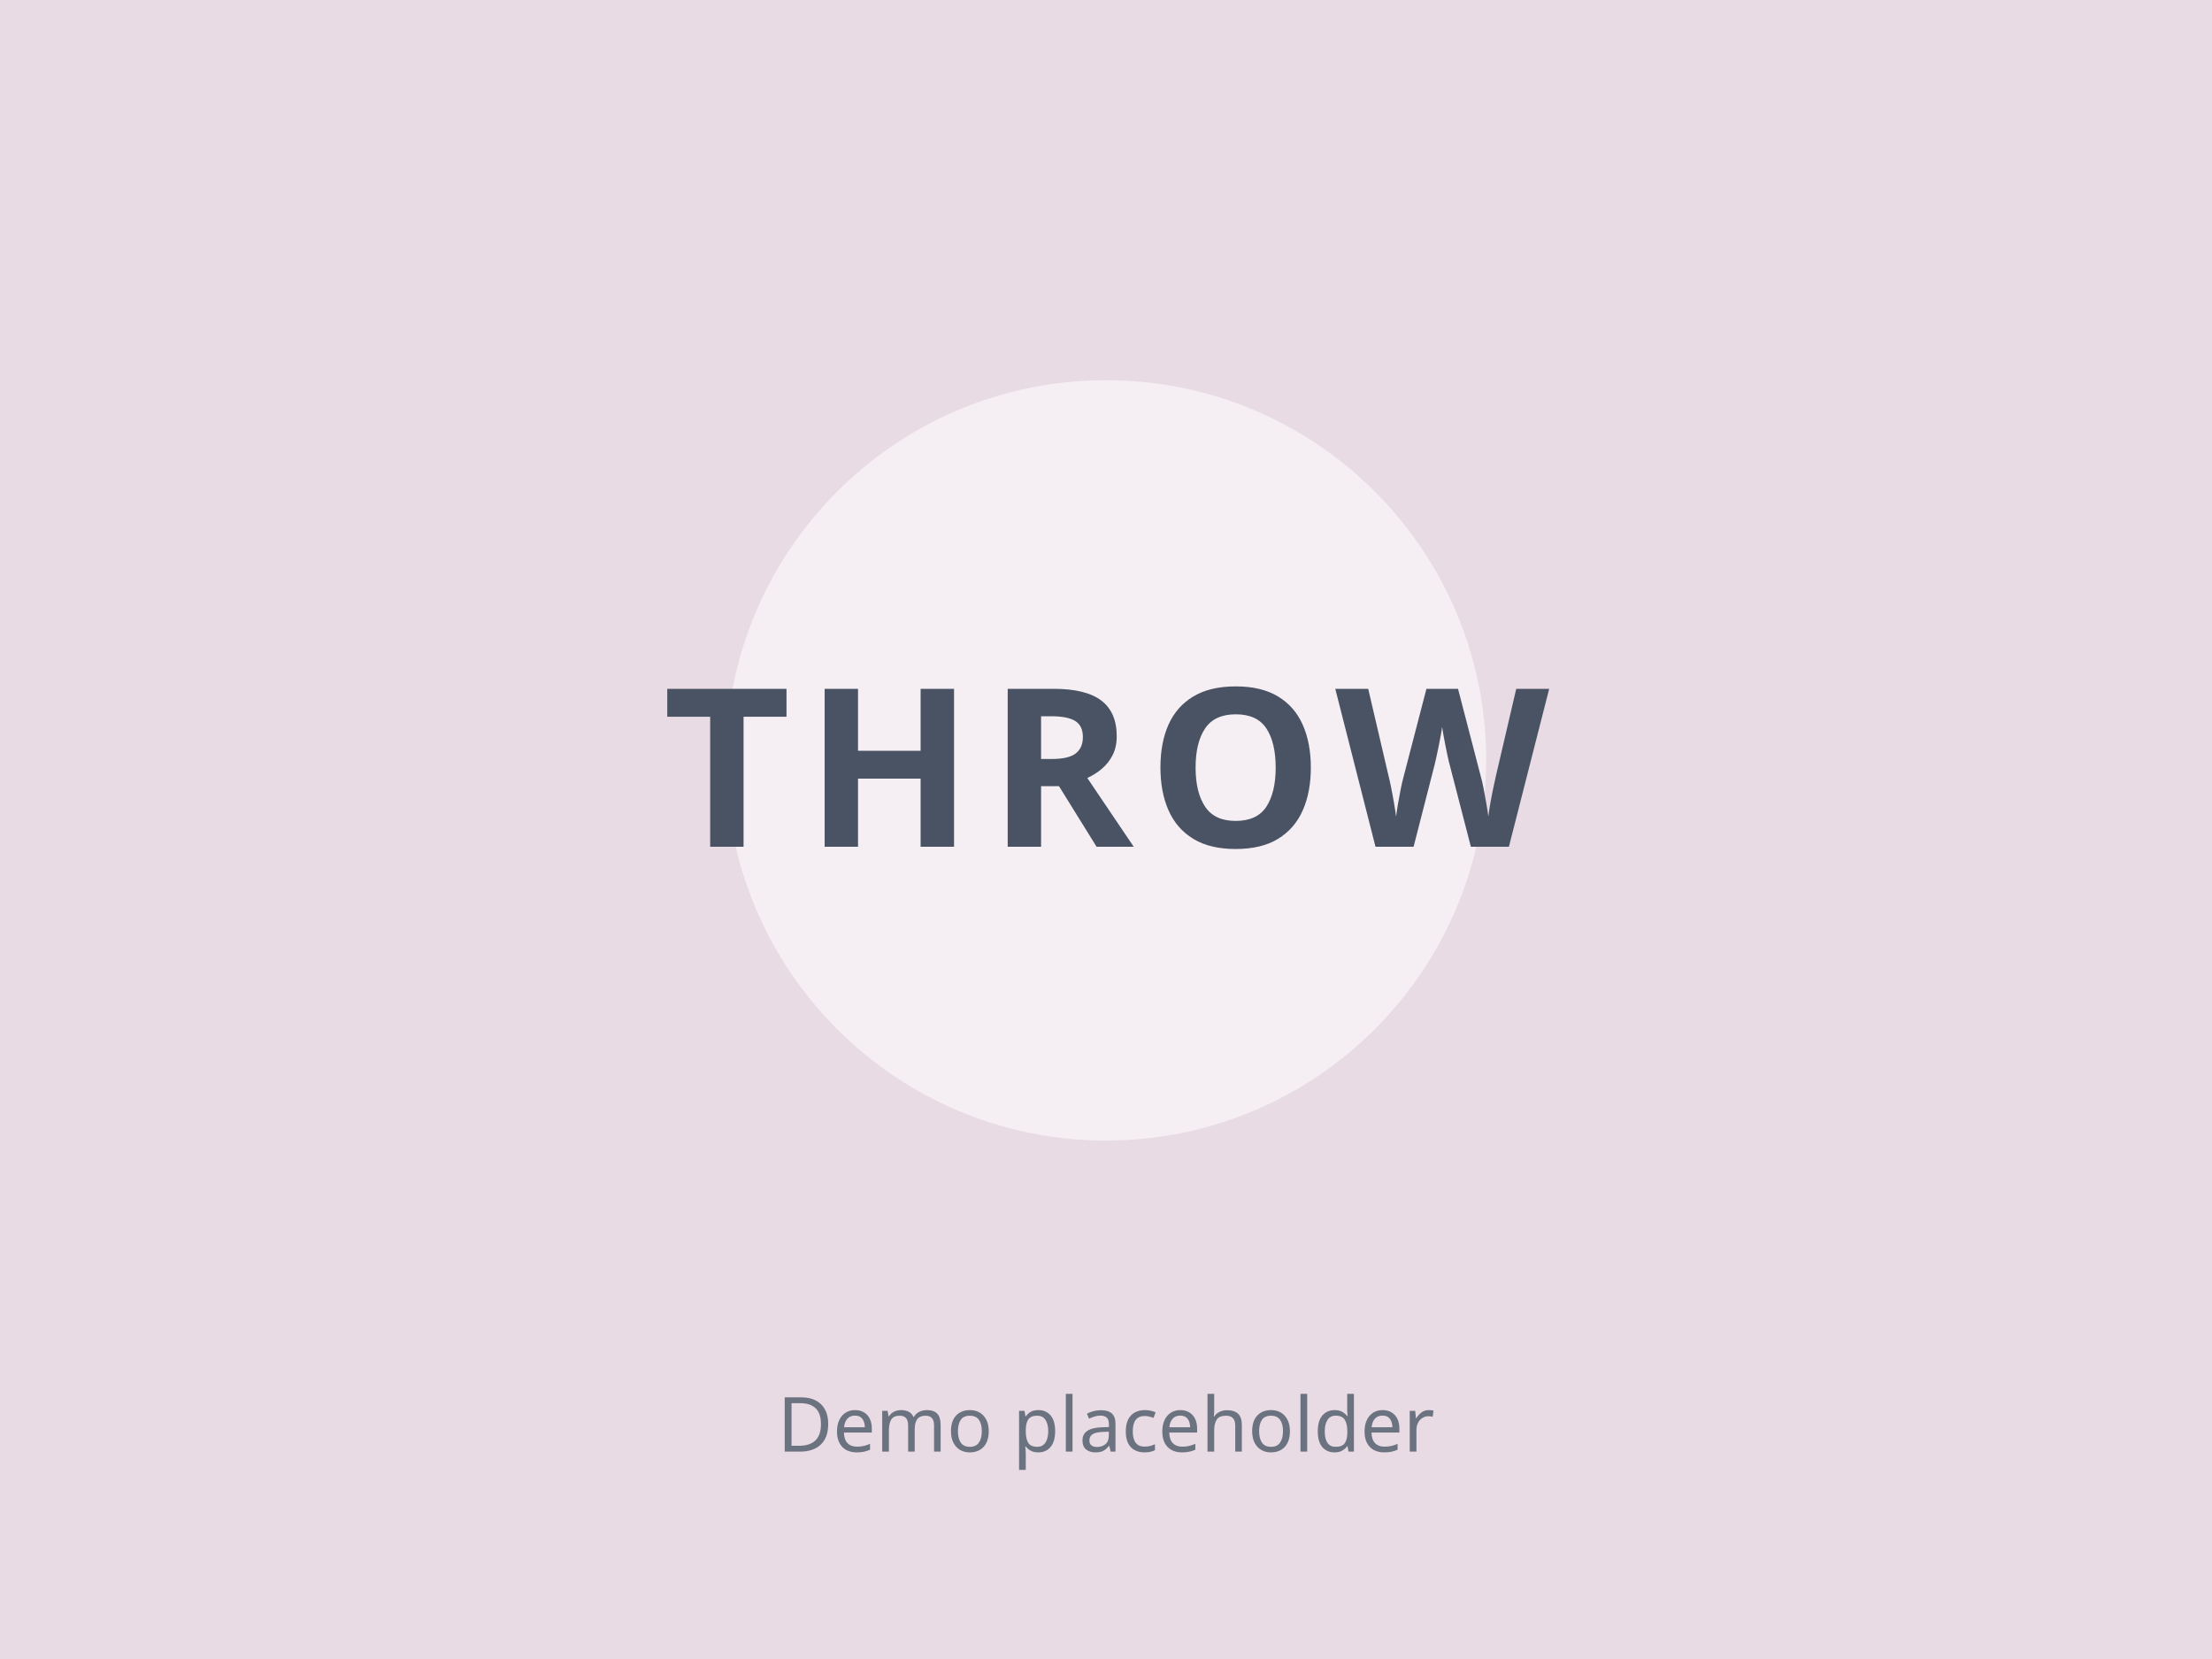
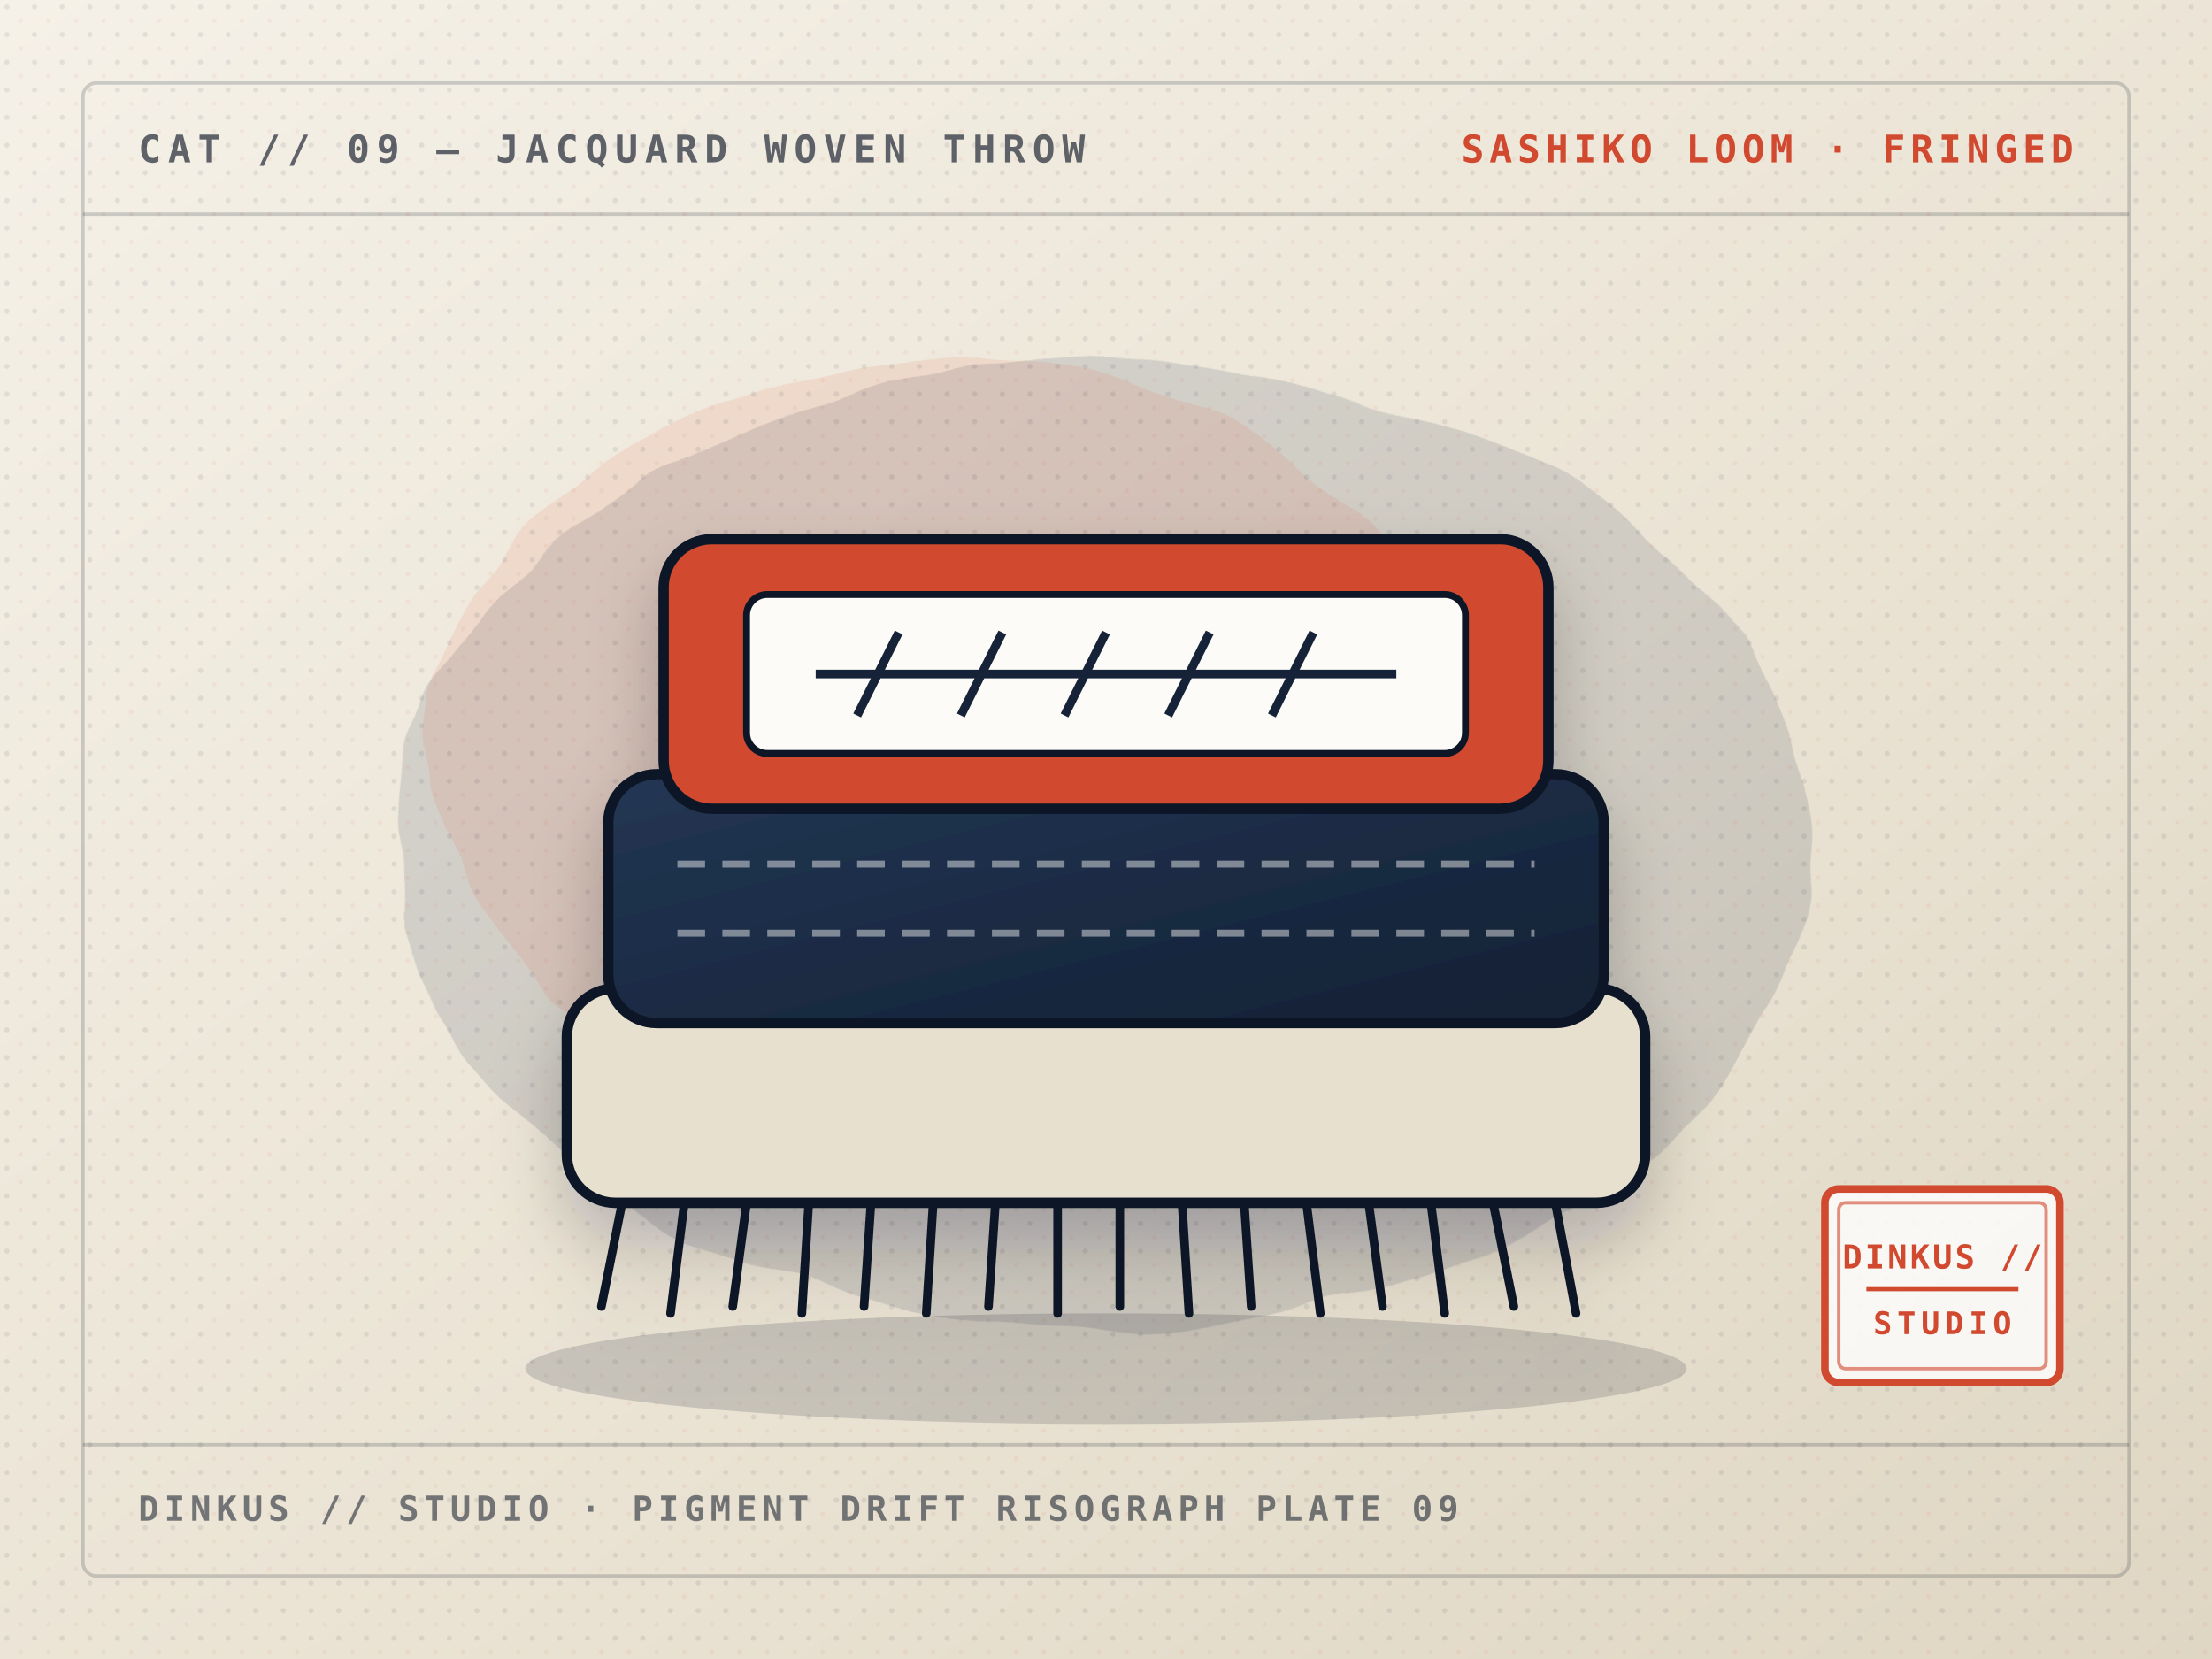
- <svg xmlns="http://www.w3.org/2000/svg" viewBox="0 0 640 480" role="img" aria-label="Demo throw placeholder">
-   <rect width="640" height="480" fill="#e8dbe4" />
-   <circle cx="320" cy="220" r="110" fill="#ffffff" opacity=".55" />
-   <text x="320" y="245" text-anchor="middle" font-family="system-ui,sans-serif" font-size="64" font-weight="700" fill="#4a5363" letter-spacing="4">THROW</text>
-   <text x="320" y="420" text-anchor="middle" font-family="system-ui,sans-serif" font-size="22" fill="#6b7280">Demo placeholder</text>
+ <svg xmlns="http://www.w3.org/2000/svg" viewBox="0 0 640 480" role="img" aria-label="Dinkus Demo Woven Throw — Aizome pigment wash illustration">
+   <defs>
+     <linearGradient id="washi-throw" x1="0" y1="0" x2="1" y2="1">
+       <stop offset="0%" stop-color="#f5f1e8" />
+       <stop offset="55%" stop-color="#ebe4d5" />
+       <stop offset="100%" stop-color="#dfd6c3" />
+     </linearGradient>
+     <linearGradient id="weave-throw" x1="0" y1="0" x2="1" y2="1">
+       <stop offset="0%" stop-color="#223654" />
+       <stop offset="100%" stop-color="#132033" />
+     </linearGradient>
+     <pattern id="riso-throw" width="8" height="8" patternUnits="userSpaceOnUse">
+       <circle cx="2" cy="2" r="0.75" fill="#101827" fill-opacity="0.08" />
+       <circle cx="6" cy="6" r="0.65" fill="#d1492f" fill-opacity="0.07" />
+     </pattern>
+     <filter id="pigment-drift-throw" x="-15%" y="-15%" width="130%" height="130%" color-interpolation-filters="sRGB">
+       <feTurbulence type="fractalNoise" baseFrequency="0.014 0.022" numOctaves="3" seed="97" result="noise">
+         <animate attributeName="baseFrequency" values="0.014 0.022;0.018 0.028;0.014 0.022" dur="9s" repeatCount="indefinite" />
+       </feTurbulence>
+       <feDisplacementMap in="SourceGraphic" in2="noise" scale="11" xChannelSelector="R" yChannelSelector="G" />
+     </filter>
+     <filter id="drop-throw" x="-20%" y="-20%" width="140%" height="140%">
+       <feDropShadow dx="0" dy="10" stdDeviation="10" flood-color="#101827" flood-opacity="0.22" />
+     </filter>
+   </defs>
+   <rect width="640" height="480" fill="url(#washi-throw)" />
+   <g filter="url(#pigment-drift-throw)" opacity="0.88">
+     <ellipse cx="320" cy="245" rx="205" ry="140" fill="#1b304d" fill-opacity="0.15" />
+     <ellipse cx="275" cy="215" rx="150" ry="110" fill="#d1492f" fill-opacity="0.12" />
+   </g>
+   <rect width="640" height="480" fill="url(#riso-throw)" />
+   <g stroke="#101827" stroke-opacity="0.18" stroke-width="1" fill="none">
+     <rect x="24" y="24" width="592" height="432" rx="4" />
+     <path d="M24 62 H616 M24 418 H616" />
+   </g>
+   <text x="40" y="47" font-family="ui-monospace, SFMono-Regular, Menlo, monospace" font-size="11" font-weight="700" fill="#101827" fill-opacity="0.65" letter-spacing="2">CAT // 09 — JACQUARD WOVEN THROW</text>
+   <text x="600" y="47" text-anchor="end" font-family="ui-monospace, SFMono-Regular, Menlo, monospace" font-size="11" font-weight="700" fill="#d1492f" letter-spacing="1.5">SASHIKO LOOM · FRINGED</text>
+   <ellipse cx="320" cy="396" rx="168" ry="16" fill="#101827" fill-opacity="0.16" />
+   <g filter="url(#drop-throw)">
+     <rect x="164" y="286" width="312" height="62" rx="14" fill="#e8e0cf" stroke="#101827" stroke-width="3" />
+     <rect x="176" y="224" width="288" height="72" rx="14" fill="url(#weave-throw)" stroke="#101827" stroke-width="3" />
+     <rect x="192" y="156" width="256" height="78" rx="14" fill="#d1492f" stroke="#101827" stroke-width="3" />
+     <rect x="216" y="172" width="208" height="46" rx="6" fill="#fcfbf8" stroke="#101827" stroke-width="2" />
+     <path d="M236 195 H404 M260 183 L248 207 M290 183 L278 207 M320 183 L308 207 M350 183 L338 207 M380 183 L368 207" stroke="#172438" stroke-width="2.5" />
+     <path d="M196 250 H444 M196 270 H444" stroke="#fcfbf8" stroke-opacity="0.45" stroke-width="2" stroke-dasharray="8 5" />
+     <g stroke="#101827" stroke-width="2.5" stroke-linecap="round">
+       <path d="M180 348 L174 378 M198 348 L194 380 M216 348 L212 378 M234 348 L232 380 M252 348 L250 378 M270 348 L268 380 M288 348 L286 378 M306 348 L306 380 M324 348 L324 378 M342 348 L344 380 M360 348 L362 378 M378 348 L382 380 M396 348 L400 378 M414 348 L418 380 M432 348 L438 378 M450 348 L456 380" />
+     </g>
+   </g>
+   <g transform="translate(528, 344)">
+     <rect x="0" y="0" width="68" height="56" rx="4" fill="#fcfbf8" fill-opacity="0.9" stroke="#d1492f" stroke-width="2.2" />
+     <rect x="4" y="4" width="60" height="48" rx="2" fill="none" stroke="#d1492f" stroke-width="1" stroke-opacity="0.6" />
+     <text x="34" y="23" text-anchor="middle" font-family="ui-monospace, SFMono-Regular, Menlo, monospace" font-size="9.5" font-weight="800" fill="#d1492f" letter-spacing="0.8">DINKUS //</text>
+     <line x1="12" y1="29" x2="56" y2="29" stroke="#d1492f" stroke-width="1.2" />
+     <text x="34" y="42" text-anchor="middle" font-family="ui-monospace, SFMono-Regular, Menlo, monospace" font-size="9" font-weight="700" fill="#d1492f" letter-spacing="1.5">STUDIO</text>
+   </g>
+   <text x="40" y="440" font-family="ui-monospace, SFMono-Regular, Menlo, monospace" font-size="10" font-weight="700" fill="#101827" fill-opacity="0.55" letter-spacing="1.5">DINKUS // STUDIO · PIGMENT DRIFT RISOGRAPH PLATE 09</text>
</svg>
